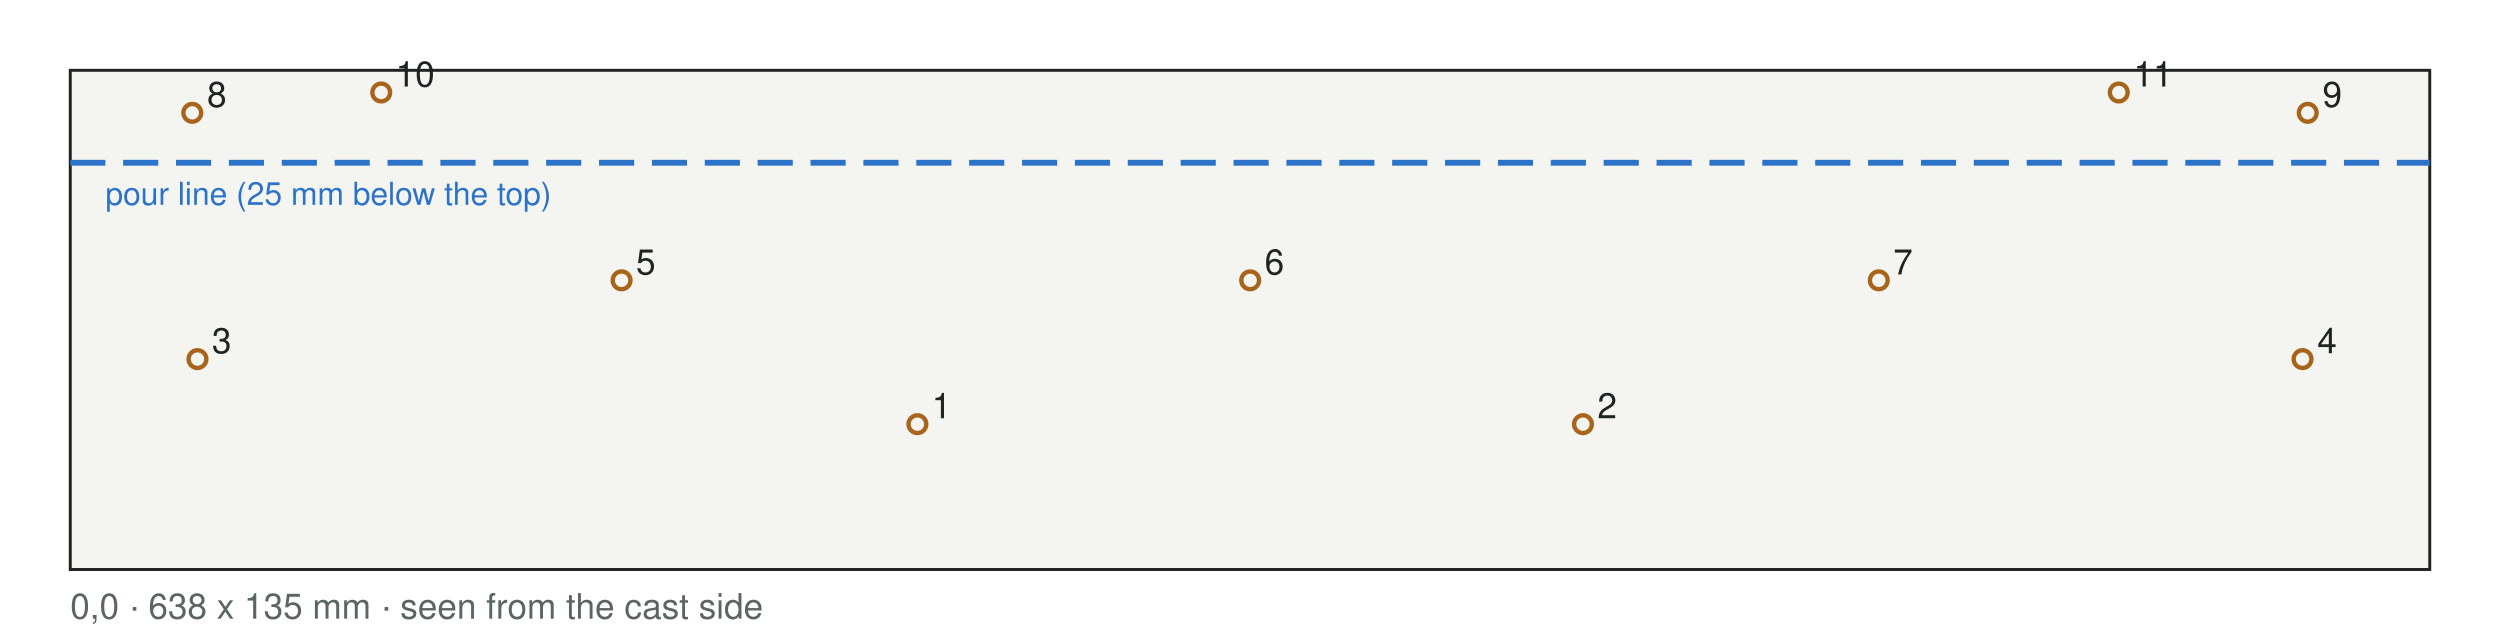
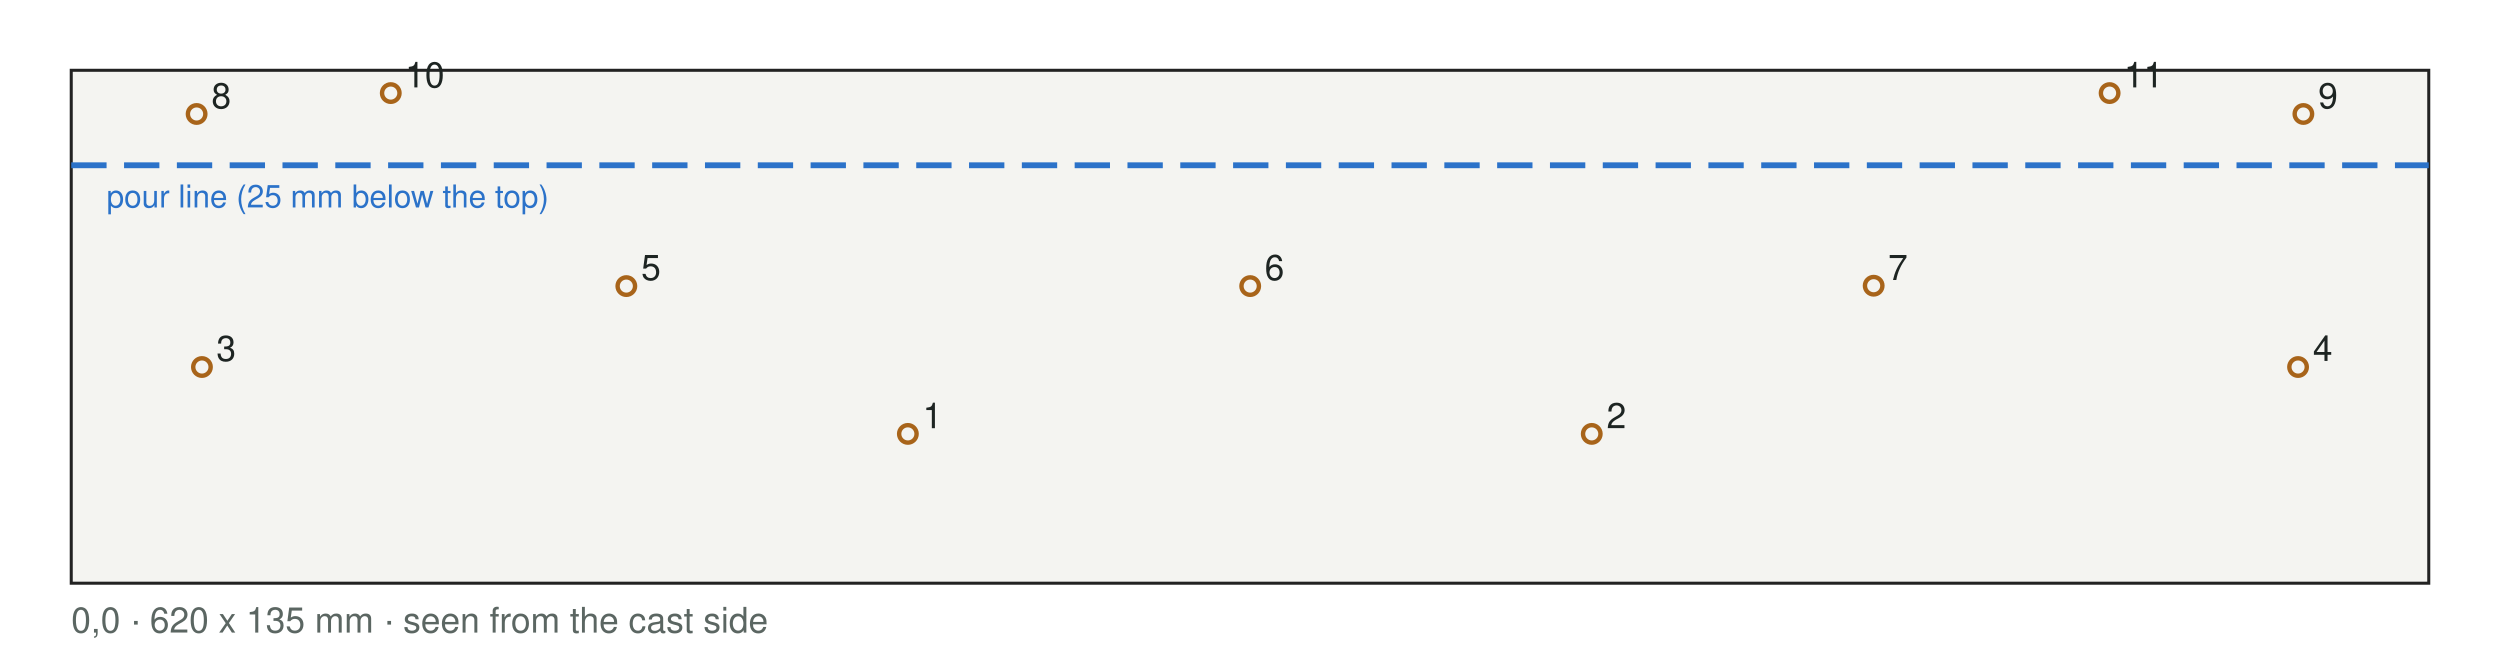
- <svg xmlns="http://www.w3.org/2000/svg" viewBox="-19.0 -19.0 676.1 173.0" width="676mm" height="173mm" font-family="Helvetica, Arial, sans-serif">
-   <polygon points="0.0,135.0 638.1,135.0 638.1,0.0 0.0,0.0" fill="#f4f4f1" stroke="#222" stroke-width="0.8" />
-   <circle cx="229.1" cy="95.7" r="2.4" fill="none" stroke="#a8641a" stroke-width="1.19" />
-   <text x="233.0" y="94.1" font-size="9.5" fill="#1d2422">1</text>
-   <circle cx="409.1" cy="95.7" r="2.4" fill="none" stroke="#a8641a" stroke-width="1.19" />
-   <text x="413.0" y="94.1" font-size="9.5" fill="#1d2422">2</text>
-   <circle cx="34.4" cy="78.1" r="2.4" fill="none" stroke="#a8641a" stroke-width="1.19" />
-   <text x="38.3" y="76.5" font-size="9.5" fill="#1d2422">3</text>
-   <circle cx="603.7" cy="78.1" r="2.4" fill="none" stroke="#a8641a" stroke-width="1.19" />
-   <text x="607.7" y="76.5" font-size="9.5" fill="#1d2422">4</text>
-   <circle cx="149.1" cy="56.8" r="2.4" fill="none" stroke="#a8641a" stroke-width="1.19" />
-   <text x="153.0" y="55.2" font-size="9.5" fill="#1d2422">5</text>
-   <circle cx="319.1" cy="56.8" r="2.4" fill="none" stroke="#a8641a" stroke-width="1.19" />
-   <text x="323.0" y="55.2" font-size="9.5" fill="#1d2422">6</text>
-   <circle cx="489.1" cy="56.8" r="2.4" fill="none" stroke="#a8641a" stroke-width="1.19" />
-   <text x="493.0" y="55.2" font-size="9.5" fill="#1d2422">7</text>
-   <circle cx="33.0" cy="11.5" r="2.4" fill="none" stroke="#a8641a" stroke-width="1.19" />
-   <text x="37.0" y="9.9" font-size="9.5" fill="#1d2422">8</text>
-   <circle cx="605.1" cy="11.5" r="2.4" fill="none" stroke="#a8641a" stroke-width="1.19" />
-   <text x="609.1" y="9.9" font-size="9.5" fill="#1d2422">9</text>
-   <circle cx="84.1" cy="6.0" r="2.4" fill="none" stroke="#a8641a" stroke-width="1.19" />
-   <text x="88.0" y="4.4" font-size="9.5" fill="#1d2422">10</text>
-   <circle cx="554.0" cy="6.0" r="2.4" fill="none" stroke="#a8641a" stroke-width="1.19" />
-   <text x="558.0" y="4.4" font-size="9.5" fill="#1d2422">11</text>
-   <line x1="0.0" y1="25.0" x2="638.1" y2="25.0" stroke="#2b72c9" stroke-width="1.58" stroke-dasharray="9.5,4.8" />
-   <text x="9.5" y="36.4" font-size="8.6" fill="#2b72c9">pour line (25 mm below the top)</text>
-   <text x="0" y="148.3" font-size="9.5" fill="#5b6662">0,0 · 638 x 135 mm · seen from the cast side</text>
+ <svg xmlns="http://www.w3.org/2000/svg" viewBox="-18.5 -18.5 657.5 172.0" width="658mm" height="172mm" font-family="Helvetica, Arial, sans-serif">
+   <polygon points="0.0,135.0 620.5,135.0 620.5,0.0 0.0,0.0" fill="#f4f4f1" stroke="#222" stroke-width="0.8" />
+   <circle cx="220.2" cy="95.7" r="2.3" fill="none" stroke="#a8641a" stroke-width="1.16" />
+   <text x="224.1" y="94.2" font-size="9.3" fill="#1d2422">1</text>
+   <circle cx="400.2" cy="95.7" r="2.3" fill="none" stroke="#a8641a" stroke-width="1.16" />
+   <text x="404.1" y="94.2" font-size="9.3" fill="#1d2422">2</text>
+   <circle cx="34.4" cy="78.1" r="2.3" fill="none" stroke="#a8641a" stroke-width="1.16" />
+   <text x="38.2" y="76.5" font-size="9.3" fill="#1d2422">3</text>
+   <circle cx="586.1" cy="78.1" r="2.3" fill="none" stroke="#a8641a" stroke-width="1.16" />
+   <text x="590.0" y="76.5" font-size="9.3" fill="#1d2422">4</text>
+   <circle cx="146.1" cy="56.8" r="2.3" fill="none" stroke="#a8641a" stroke-width="1.16" />
+   <text x="150.0" y="55.2" font-size="9.3" fill="#1d2422">5</text>
+   <circle cx="310.3" cy="56.8" r="2.3" fill="none" stroke="#a8641a" stroke-width="1.16" />
+   <text x="314.1" y="55.2" font-size="9.3" fill="#1d2422">6</text>
+   <circle cx="474.4" cy="56.7" r="2.3" fill="none" stroke="#a8641a" stroke-width="1.16" />
+   <text x="478.2" y="55.2" font-size="9.3" fill="#1d2422">7</text>
+   <circle cx="33.0" cy="11.5" r="2.3" fill="none" stroke="#a8641a" stroke-width="1.16" />
+   <text x="36.9" y="10.0" font-size="9.3" fill="#1d2422">8</text>
+   <circle cx="587.5" cy="11.5" r="2.3" fill="none" stroke="#a8641a" stroke-width="1.16" />
+   <text x="591.4" y="10.0" font-size="9.3" fill="#1d2422">9</text>
+   <circle cx="84.1" cy="6.0" r="2.3" fill="none" stroke="#a8641a" stroke-width="1.16" />
+   <text x="87.9" y="4.5" font-size="9.3" fill="#1d2422">10</text>
+   <circle cx="536.5" cy="6.0" r="2.3" fill="none" stroke="#a8641a" stroke-width="1.16" />
+   <text x="540.3" y="4.5" font-size="9.3" fill="#1d2422">11</text>
+   <line x1="0.0" y1="25.0" x2="620.5" y2="25.0" stroke="#2b72c9" stroke-width="1.54" stroke-dasharray="9.3,4.6" />
+   <text x="9.3" y="36.1" font-size="8.3" fill="#2b72c9">pour line (25 mm below the top)</text>
+   <text x="0" y="148.0" font-size="9.3" fill="#5b6662">0,0 · 620 x 135 mm · seen from the cast side</text>
</svg>
